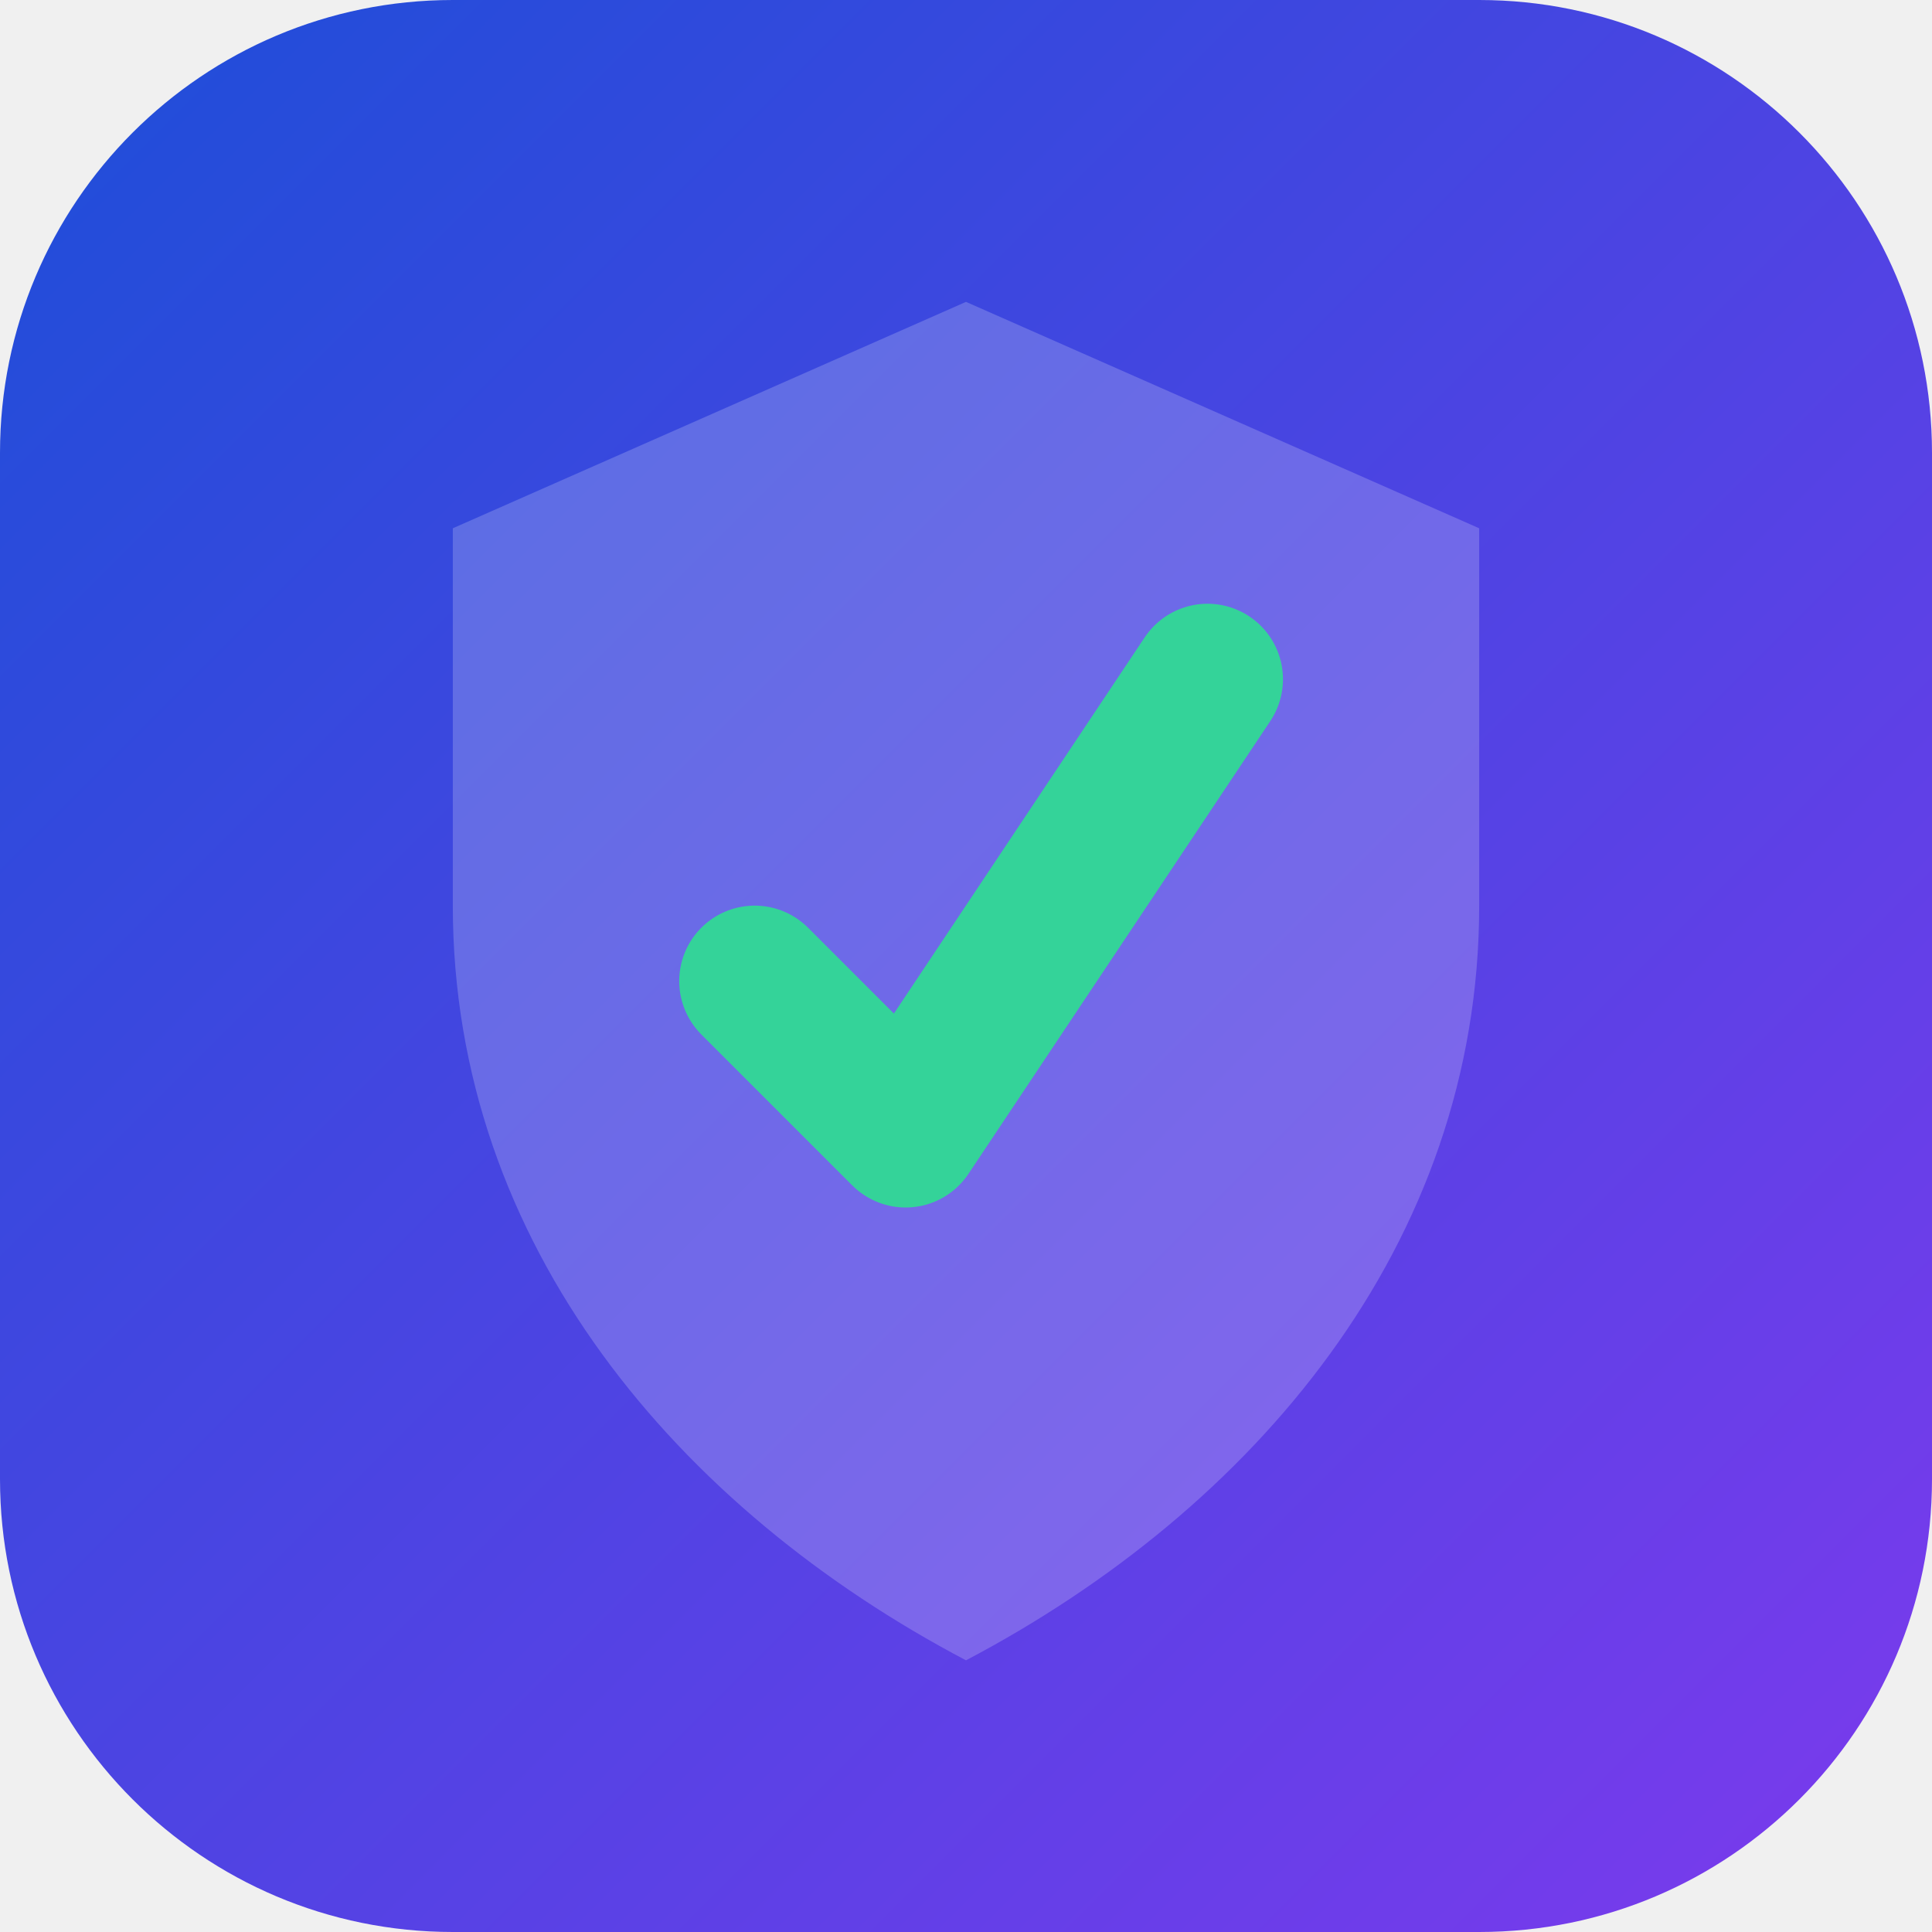
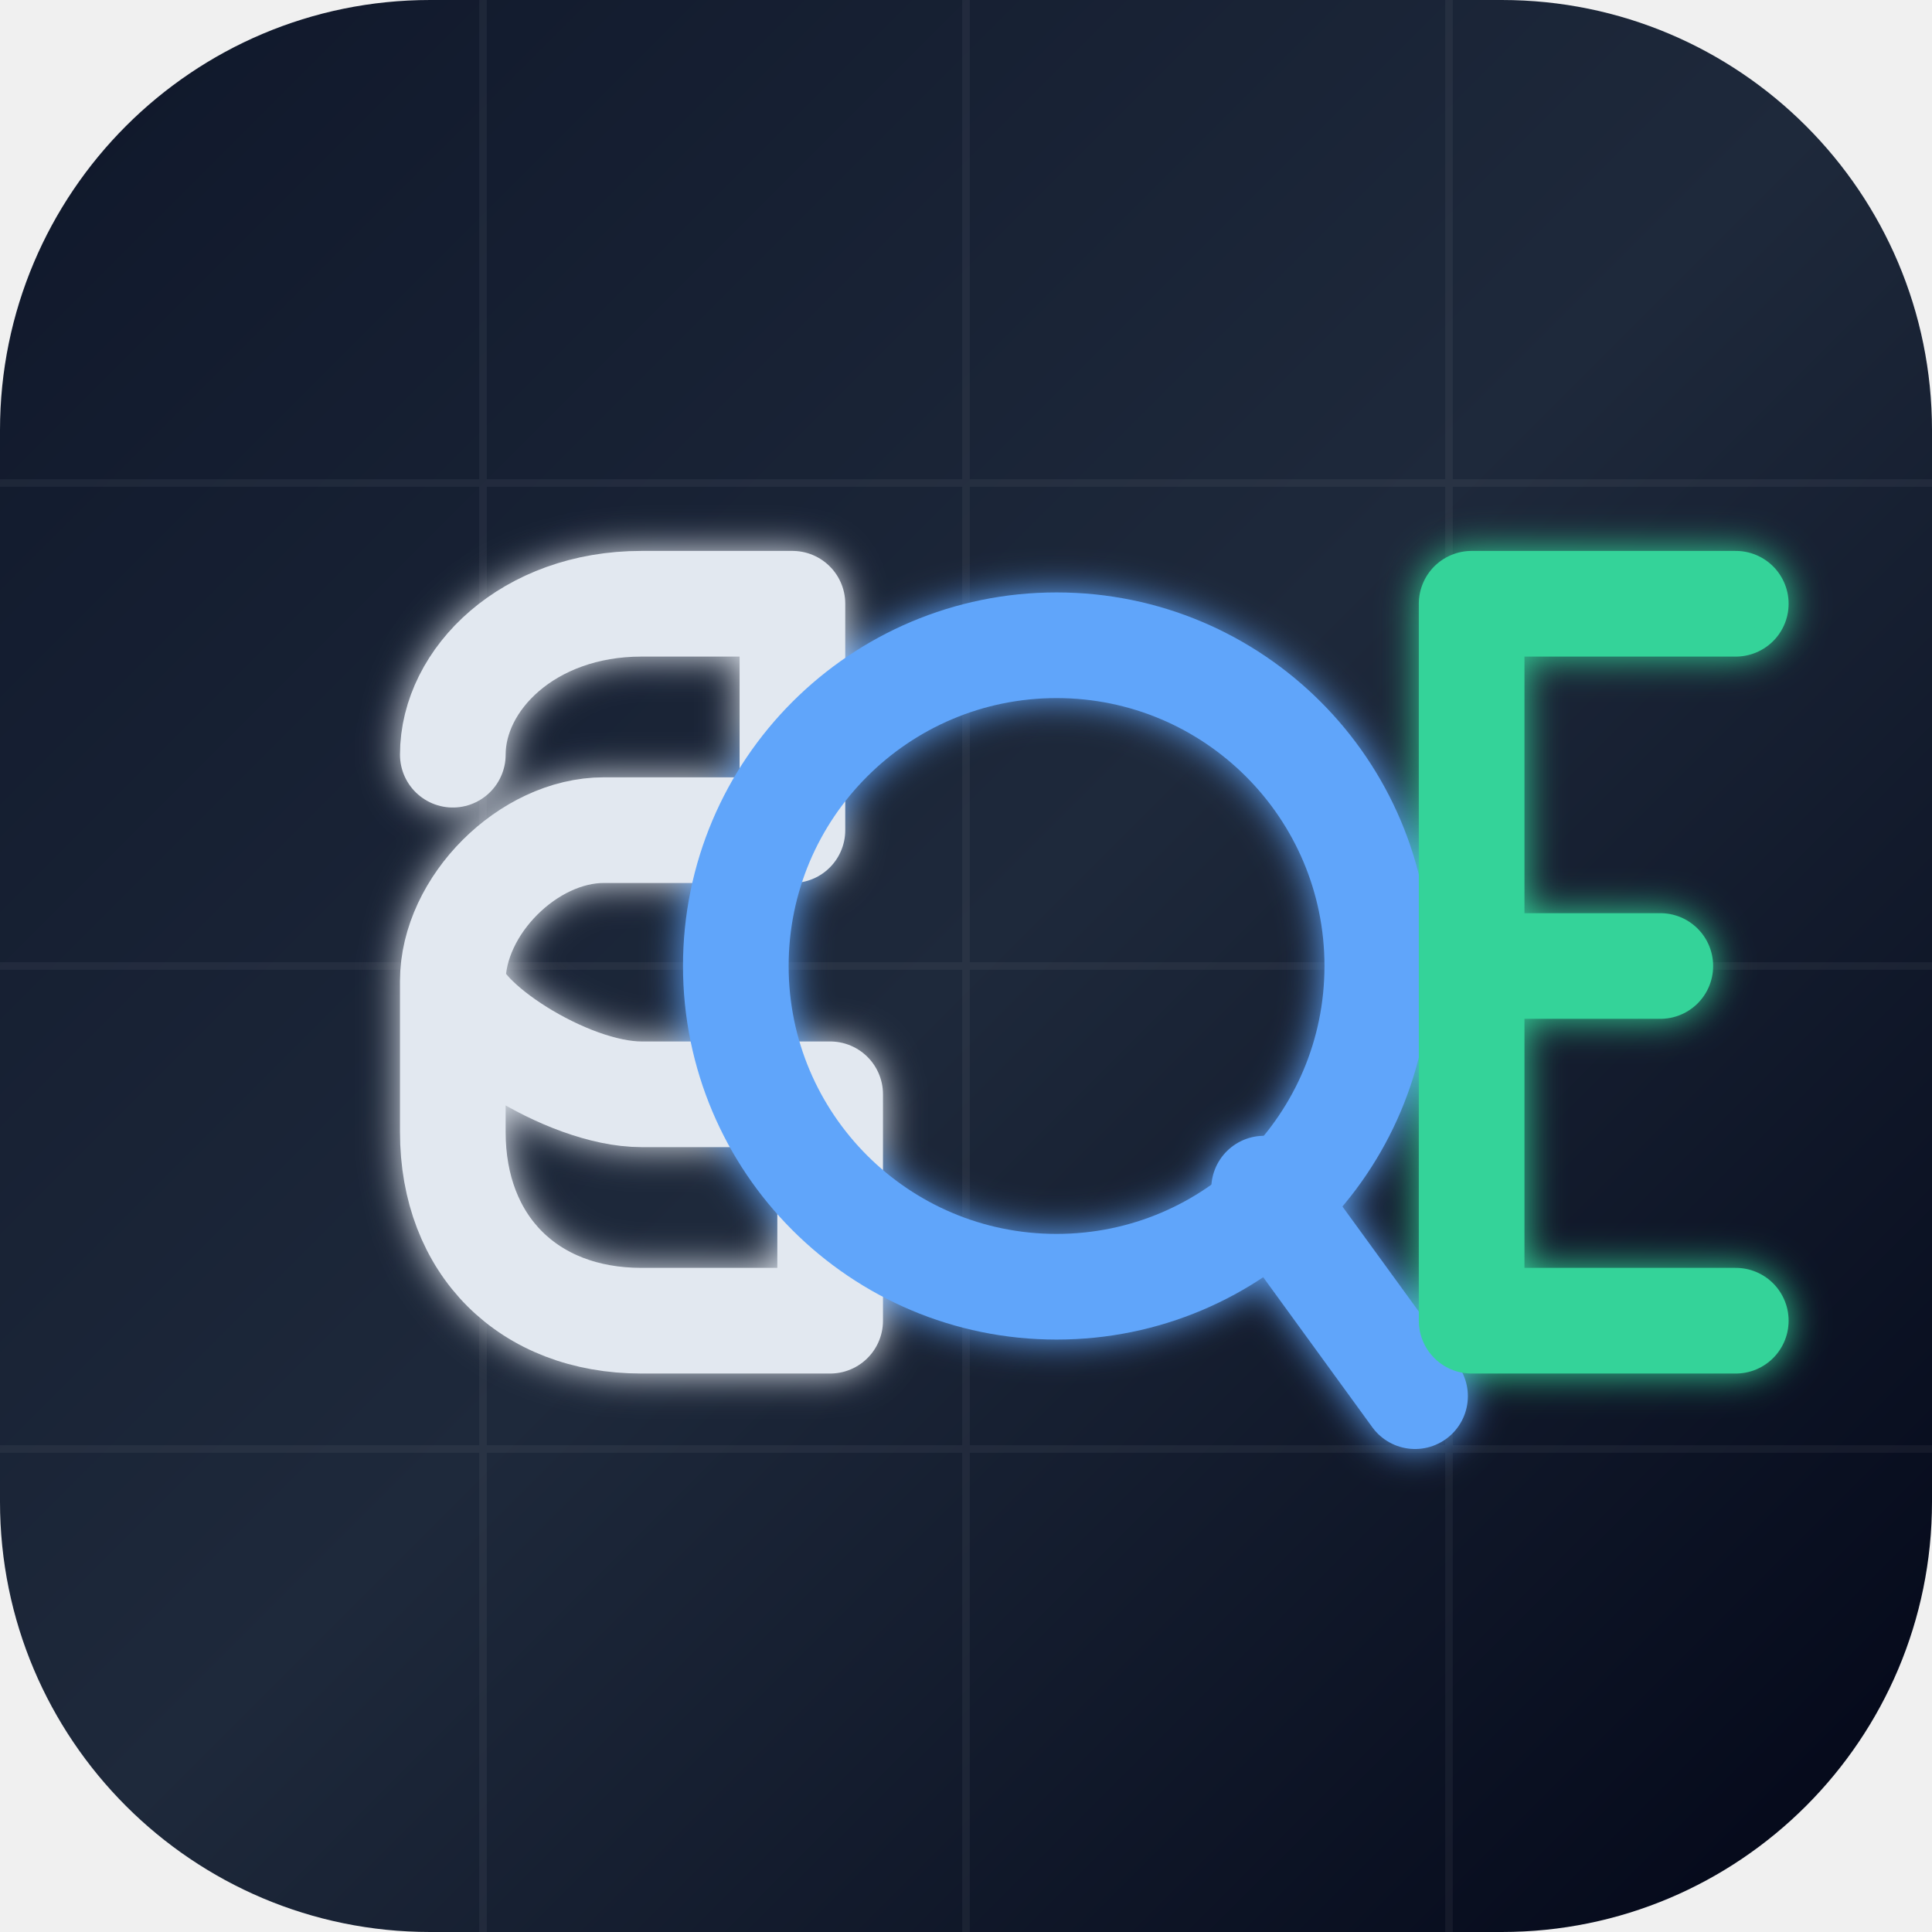
<svg xmlns="http://www.w3.org/2000/svg" width="512" height="512" viewBox="0 0 512 512" fill="none">
-   <rect width="512" height="512" rx="120" fill="url(#paint0_linear)" />
-   <path d="M256 80L120 140V240C120 330 180 400 256 440C332 400 392 330 392 240V140L256 80Z" fill="white" fill-opacity="0.2" />
-   <path d="M200 260L240 300L320 180" stroke="#34D399" stroke-width="40" stroke-linecap="round" stroke-linejoin="round" />
+   <rect width="512" height="512" rx="114" fill="url(#bg_gradient)" />
+   <path d="M0 128H512M0 256H512M0 384H512M128 0V512M256 0V512M384 0V512" stroke="white" stroke-opacity="0.05" stroke-width="2" />
+   <g filter="url(#glow)">
+     <path d="M120 200C120 180 140 160 170 160H210V220H160C140 220 120 240 120 260V300C120 330 140 350 170 350H220V290H170C150 290 120 270 120 260" stroke="#E2E8F0" stroke-width="28" stroke-linecap="round" stroke-linejoin="round" />
+     <circle cx="280" cy="256" r="85" stroke="#60A5FA" stroke-width="28" />
+     <path d="M335 315L375 370" stroke="#60A5FA" stroke-width="28" stroke-linecap="round" />
+     <path d="M390 160H460M390 256H440M390 350H460M390 160V350" stroke="#34D399" stroke-width="28" stroke-linecap="round" stroke-linejoin="round" />
+   </g>
+   <circle cx="460" cy="160" r="8" fill="#34D399" />
+   <circle cx="375" cy="370" r="8" fill="#60A5FA" />
  <defs>
-     <linearGradient id="paint0_linear" x1="0" y1="0" x2="512" y2="512" gradientUnits="userSpaceOnUse">
-       <stop offset="0" stop-color="#1D4ED8" />
-       <stop offset="1" stop-color="#7C3AED" />
+     <linearGradient id="bg_gradient" x1="0" y1="0" x2="512" y2="512" gradientUnits="userSpaceOnUse">
+       <stop offset="0" stop-color="#0F172A" />
+       <stop offset="0.5" stop-color="#1E293B" />
+       <stop offset="1" stop-color="#020617" />
    </linearGradient>
+     <filter id="glow" x="80" y="120" width="450" height="300" filterUnits="userSpaceOnUse" color-interpolation-filters="sRGB">
+       <feGaussianBlur stdDeviation="5" result="blur" />
+       <feComposite in="SourceGraphic" in2="blur" operator="over" />
+     </filter>
  </defs>
</svg>
